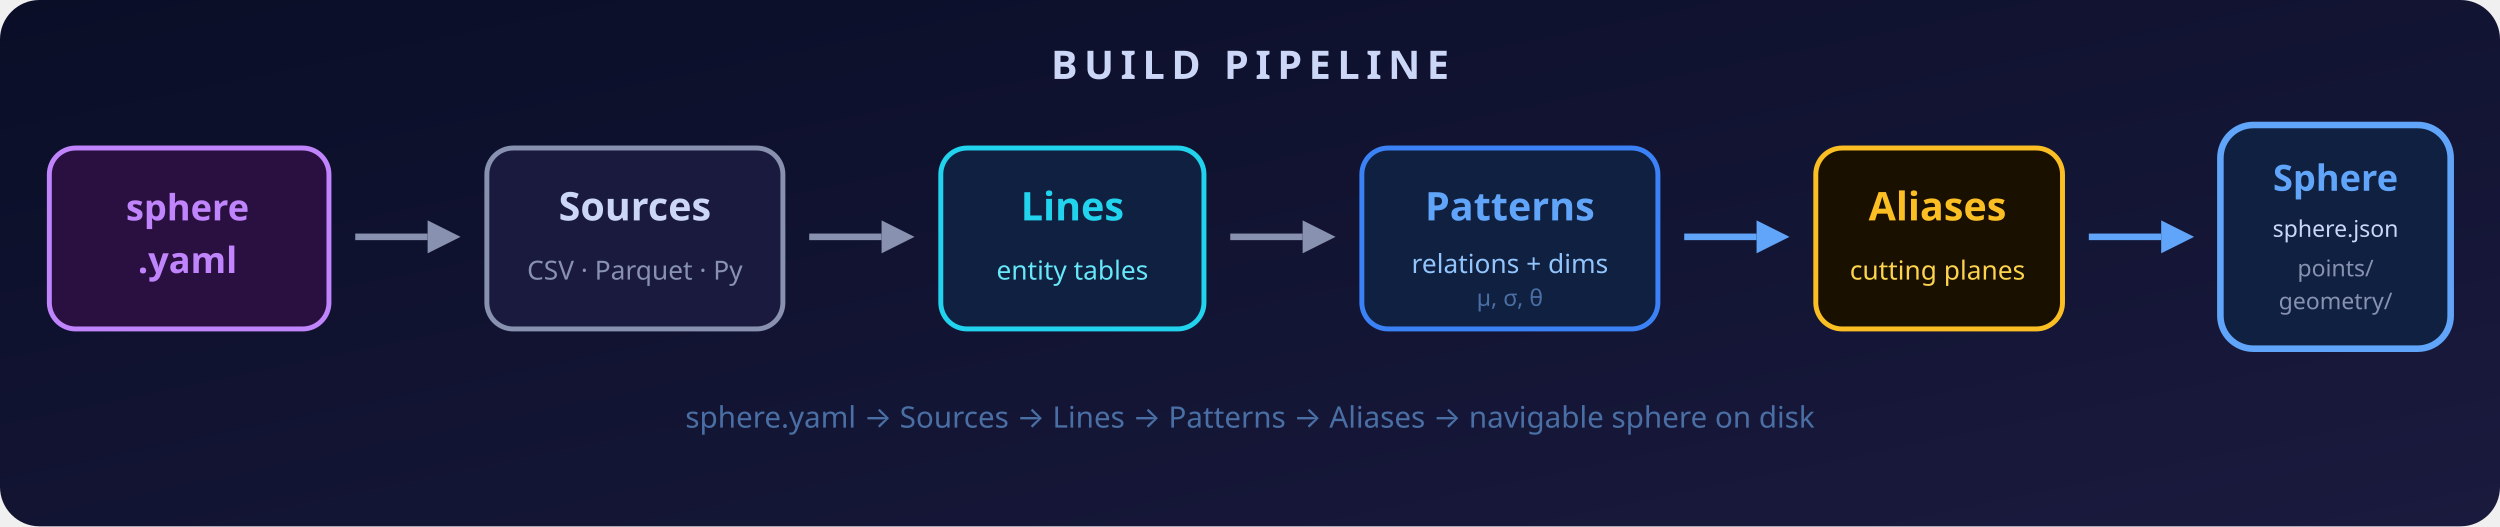
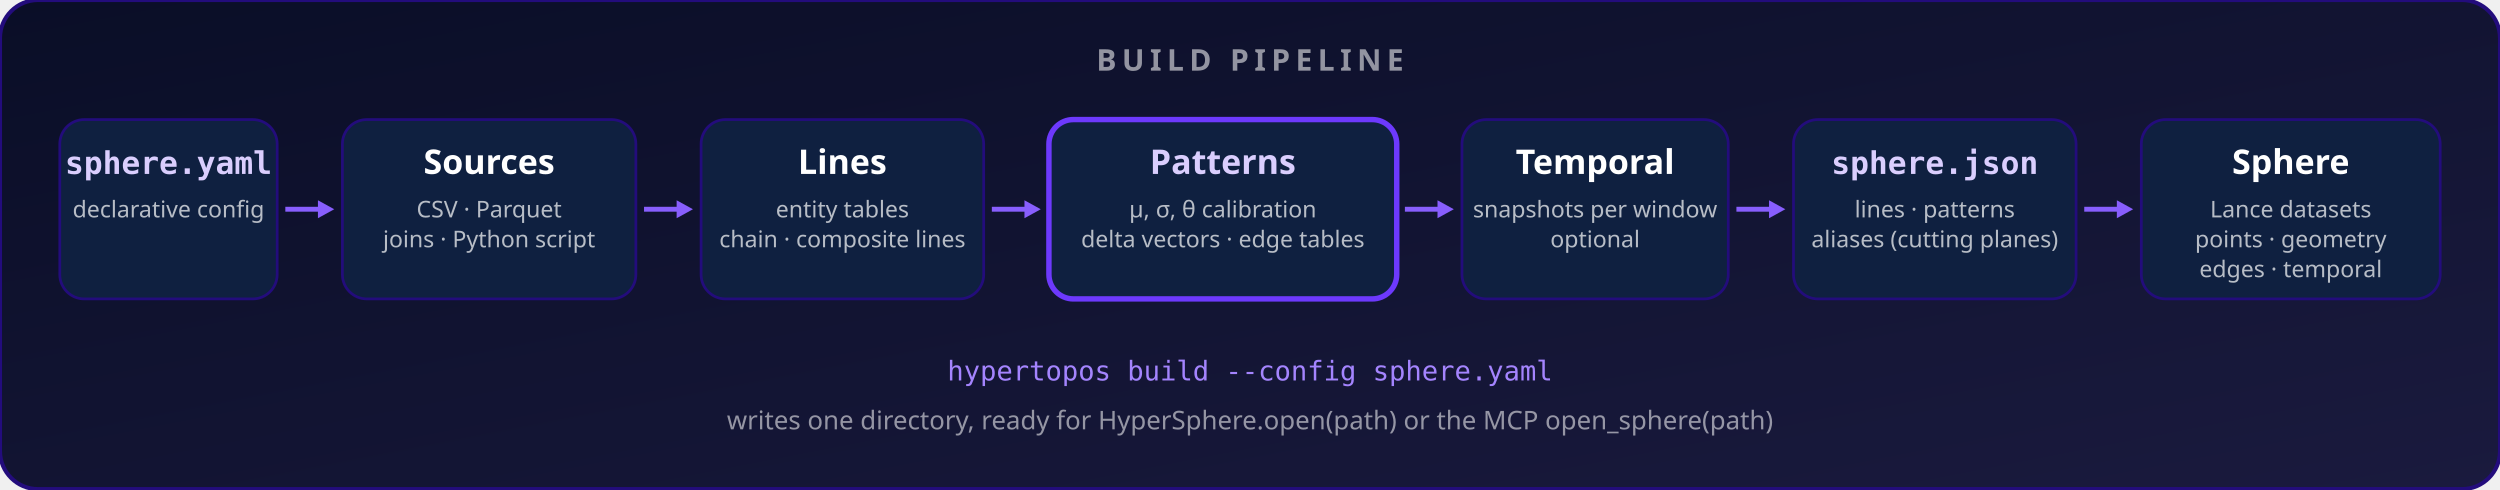
- <svg xmlns="http://www.w3.org/2000/svg" viewBox="0 0 760 160" font-family="'Segoe UI', system-ui, -apple-system, sans-serif">
+ <svg xmlns="http://www.w3.org/2000/svg" viewBox="0 0 920 180" font-family="'Segoe UI', system-ui, -apple-system, sans-serif" role="img" aria-labelledby="bldp-title bldp-desc">
  <defs>
-     <linearGradient id="bg" x1="0" y1="0" x2="1" y2="1">
+     <linearGradient id="bldp-bg" x1="0" y1="0" x2="1" y2="1">
      <stop offset="0%" stop-color="#0a0e27" />
      <stop offset="100%" stop-color="#1a1a3e" />
    </linearGradient>
+     <radialGradient id="bldp-glow">
+       <stop offset="0%" stop-color="#4808FC" stop-opacity="0.55" />
+       <stop offset="100%" stop-color="#4808FC" stop-opacity="0" />
+     </radialGradient>
  </defs>
-   <rect width="760" height="160" fill="url(#bg)" rx="12" />
-   <text x="380" y="24" fill="#ccd6f6" font-size="12" font-weight="600" text-anchor="middle" letter-spacing="2">BUILD PIPELINE</text>
-   <g transform="translate(15, 45)">
-     <rect x="0" y="0" width="85" height="55" rx="8" fill="#2a1040" stroke="#c084fc" stroke-width="1.5" />
-     <text x="42" y="22" fill="#c084fc" font-size="11" font-weight="700" text-anchor="middle">sphere</text>
-     <text x="42" y="38" fill="#c084fc" font-size="11" font-weight="700" text-anchor="middle">.yaml</text>
-   </g>
-   <line x1="108" y1="72" x2="130" y2="72" stroke="#8892b0" stroke-width="2" />
-   <polygon points="130,67 140,72 130,77" fill="#8892b0" />
-   <g transform="translate(148, 45)">
-     <rect x="0" y="0" width="90" height="55" rx="8" fill="#1a1a3e" stroke="#8892b0" stroke-width="1.5" />
-     <text x="45" y="22" fill="#ccd6f6" font-size="12" font-weight="700" text-anchor="middle">Sources</text>
-     <text x="45" y="40" fill="#8892b0" font-size="8" text-anchor="middle">CSV · Parquet · Py</text>
-   </g>
-   <line x1="246" y1="72" x2="268" y2="72" stroke="#8892b0" stroke-width="2" />
-   <polygon points="268,67 278,72 268,77" fill="#8892b0" />
-   <g transform="translate(286, 45)">
-     <rect x="0" y="0" width="80" height="55" rx="8" fill="#0f2040" stroke="#22d3ee" stroke-width="1.5" />
-     <text x="40" y="22" fill="#22d3ee" font-size="12" font-weight="700" text-anchor="middle">Lines</text>
-     <text x="40" y="40" fill="#67e8f9" font-size="8" text-anchor="middle">entity tables</text>
-   </g>
-   <line x1="374" y1="72" x2="396" y2="72" stroke="#8892b0" stroke-width="2" />
-   <polygon points="396,67 406,72 396,77" fill="#8892b0" />
-   <g transform="translate(414, 45)">
-     <rect x="0" y="0" width="90" height="55" rx="8" fill="#0f2040" stroke="#3b82f6" stroke-width="1.5" />
-     <text x="45" y="22" fill="#60a5fa" font-size="12" font-weight="700" text-anchor="middle">Patterns</text>
-     <text x="45" y="38" fill="#93c5fd" font-size="8" text-anchor="middle">relations + dims</text>
-     <text x="45" y="48" fill="#4a6fa5" font-size="7" text-anchor="middle">μ, σ, θ</text>
-   </g>
-   <line x1="512" y1="72" x2="534" y2="72" stroke="#60a5fa" stroke-width="2" />
-   <polygon points="534,67 544,72 534,77" fill="#60a5fa" />
-   <g transform="translate(552, 45)">
-     <rect x="0" y="0" width="75" height="55" rx="8" fill="#1a1000" stroke="#fbbf24" stroke-width="1.5" />
-     <text x="37" y="22" fill="#fbbf24" font-size="12" font-weight="700" text-anchor="middle">Aliases</text>
-     <text x="37" y="40" fill="#fcd34d" font-size="8" text-anchor="middle">cutting planes</text>
-   </g>
-   <line x1="635" y1="72" x2="657" y2="72" stroke="#60a5fa" stroke-width="2" />
-   <polygon points="657,67 667,72 657,77" fill="#60a5fa" />
-   <g transform="translate(675, 38)">
-     <rect x="0" y="0" width="70" height="68" rx="10" fill="#0f2040" stroke="#60a5fa" stroke-width="2" />
-     <text x="35" y="20" fill="#60a5fa" font-size="11" font-weight="700" text-anchor="middle">Sphere</text>
-     <text x="35" y="34" fill="#ccd6f6" font-size="7" text-anchor="middle">sphere.json</text>
-     <text x="35" y="46" fill="#8892b0" font-size="7" text-anchor="middle">points/</text>
-     <text x="35" y="56" fill="#8892b0" font-size="7" text-anchor="middle">geometry/</text>
-   </g>
-   <text x="380" y="130" fill="#4a6fa5" font-size="9" text-anchor="middle">sphere.yaml → Sources → Lines → Patterns → Aliases → navigable sphere on disk</text>
+   <rect width="920" height="180" rx="14" fill="url(#bldp-bg)" stroke="#230C7C" stroke-width="1.5" />
+   <text x="460" y="26" font-size="11" fill="#FFFFFF" fill-opacity="0.55" font-weight="600" text-anchor="middle" letter-spacing="2">BUILD PIPELINE</text>
+   <rect x="22" y="44" width="80" height="66" rx="9" fill="#0f2040" stroke="#230C7C" stroke-width="1" />
+   <text x="62" y="64" font-size="11.5" fill="#DACEFE" font-weight="700" text-anchor="middle" font-family="ui-monospace, SFMono-Regular, Menlo, Consolas, monospace">sphere.yaml</text>
+   <text x="62" y="80" font-size="8.5" fill="#FFFFFF" fill-opacity="0.7" text-anchor="middle">declarative config</text>
+   <line x1="105" y1="77" x2="118.2" y2="77" stroke="#885EFD" stroke-width="1.8" />
+   <polygon points="123,77 117,73.7 117,80.3" fill="#885EFD" />
+   <rect x="126" y="44" width="108" height="66" rx="9" fill="#0f2040" stroke="#230C7C" stroke-width="1" />
+   <text x="180" y="64" font-size="12.5" fill="#FFFFFF" font-weight="700" text-anchor="middle">Sources</text>
+   <text x="180" y="80" font-size="8.5" fill="#FFFFFF" fill-opacity="0.7" text-anchor="middle">CSV · Parquet</text>
+   <text x="180" y="91" font-size="8.5" fill="#FFFFFF" fill-opacity="0.7" text-anchor="middle">joins · Python script</text>
+   <line x1="237" y1="77" x2="250.2" y2="77" stroke="#885EFD" stroke-width="1.8" />
+   <polygon points="255,77 249,73.7 249,80.3" fill="#885EFD" />
+   <rect x="258" y="44" width="104" height="66" rx="9" fill="#0f2040" stroke="#230C7C" stroke-width="1" />
+   <text x="310" y="64" font-size="12.5" fill="#FFFFFF" font-weight="700" text-anchor="middle">Lines</text>
+   <text x="310" y="80" font-size="8.5" fill="#FFFFFF" fill-opacity="0.7" text-anchor="middle">entity tables</text>
+   <text x="310" y="91" font-size="8.5" fill="#FFFFFF" fill-opacity="0.7" text-anchor="middle">chain · composite lines</text>
+   <line x1="365" y1="77" x2="378.2" y2="77" stroke="#885EFD" stroke-width="1.8" />
+   <polygon points="383,77 377,73.7 377,80.3" fill="#885EFD" />
+   <rect x="386" y="44" width="128" height="66" rx="9" fill="#0f2040" stroke="#6D39FD" stroke-width="2" />
+   <text x="450" y="64" font-size="12.5" fill="#DACEFE" font-weight="700" text-anchor="middle">Patterns</text>
+   <text x="450" y="80" font-size="8.5" fill="#FFFFFF" fill-opacity="0.7" text-anchor="middle">μ, σ, θ calibration</text>
+   <text x="450" y="91" font-size="8.5" fill="#FFFFFF" fill-opacity="0.7" text-anchor="middle">delta vectors · edge tables</text>
+   <line x1="517" y1="77" x2="530.2" y2="77" stroke="#885EFD" stroke-width="1.8" />
+   <polygon points="535,77 529,73.7 529,80.3" fill="#885EFD" />
+   <rect x="538" y="44" width="98" height="66" rx="9" fill="#0f2040" stroke="#230C7C" stroke-width="1" />
+   <text x="587" y="64" font-size="12.5" fill="#FFFFFF" font-weight="700" text-anchor="middle">Temporal</text>
+   <text x="587" y="80" font-size="8.5" fill="#FFFFFF" fill-opacity="0.7" text-anchor="middle">snapshots per window</text>
+   <text x="587" y="91" font-size="8.5" fill="#FFFFFF" fill-opacity="0.7" text-anchor="middle">optional</text>
+   <line x1="639" y1="77" x2="652.2" y2="77" stroke="#885EFD" stroke-width="1.8" />
+   <polygon points="657,77 651,73.7 651,80.3" fill="#885EFD" />
+   <rect x="660" y="44" width="104" height="66" rx="9" fill="#0f2040" stroke="#230C7C" stroke-width="1" />
+   <text x="712" y="64" font-size="11.5" fill="#DACEFE" font-weight="700" text-anchor="middle" font-family="ui-monospace, SFMono-Regular, Menlo, Consolas, monospace">sphere.json</text>
+   <text x="712" y="80" font-size="8.5" fill="#FFFFFF" fill-opacity="0.7" text-anchor="middle">lines · patterns</text>
+   <text x="712" y="91" font-size="8.5" fill="#FFFFFF" fill-opacity="0.7" text-anchor="middle">aliases (cutting planes)</text>
+   <line x1="767" y1="77" x2="780.2" y2="77" stroke="#885EFD" stroke-width="1.8" />
+   <polygon points="785,77 779,73.7 779,80.3" fill="#885EFD" />
+   <rect x="788" y="44" width="110" height="66" rx="9" fill="#0f2040" stroke="#230C7C" stroke-width="1" />
+   <text x="843" y="64" font-size="12.5" fill="#FFFFFF" font-weight="700" text-anchor="middle">Sphere</text>
+   <text x="843" y="80" font-size="8.5" fill="#FFFFFF" fill-opacity="0.7" text-anchor="middle">Lance datasets</text>
+   <text x="843" y="91" font-size="8.5" fill="#FFFFFF" fill-opacity="0.7" text-anchor="middle">points · geometry</text>
+   <text x="843" y="102" font-size="8.5" fill="#FFFFFF" fill-opacity="0.7" text-anchor="middle">edges · temporal</text>
+   <text x="460" y="140" font-size="10" fill="#A484FE" text-anchor="middle" font-family="ui-monospace, SFMono-Regular, Menlo, Consolas, monospace">hypertopos build --config sphere.yaml</text>
+   <text x="460" y="158" font-size="9.5" fill="#FFFFFF" fill-opacity="0.55" text-anchor="middle">writes one directory, ready for HyperSphere.open(path) or the MCP open_sphere(path)</text>
</svg>
